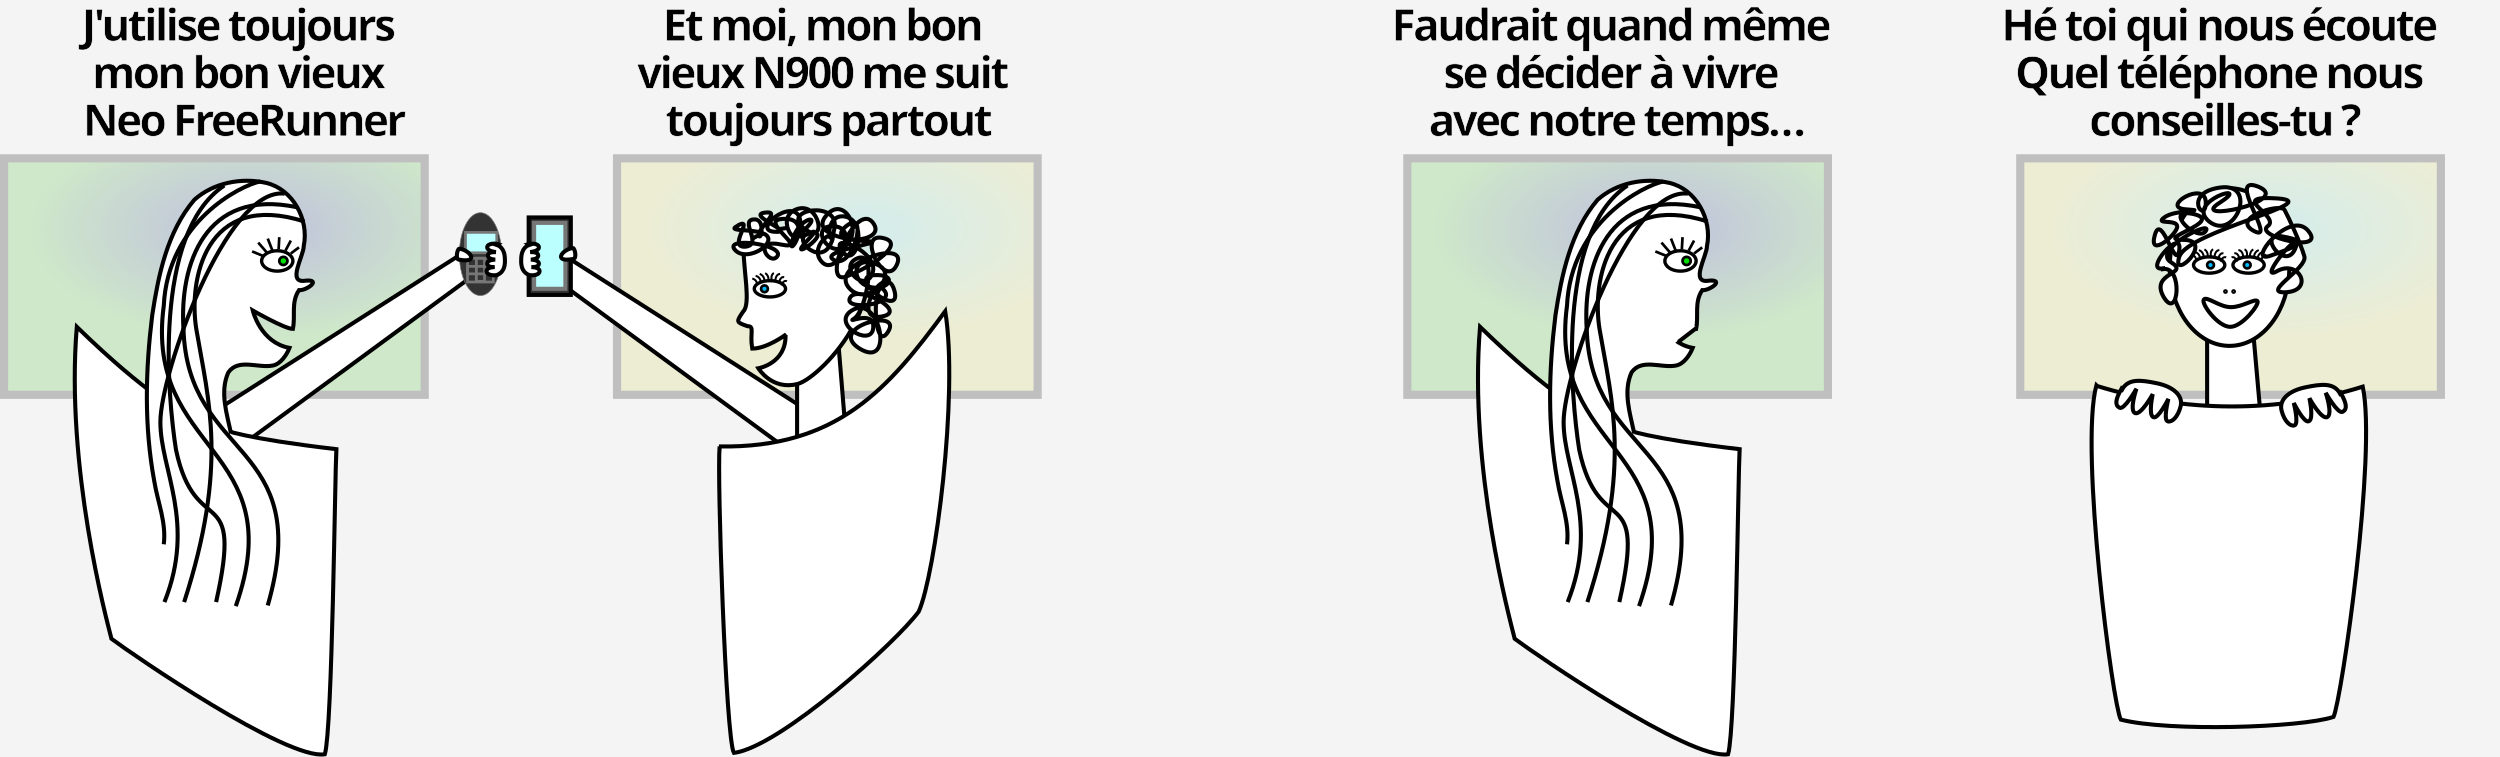
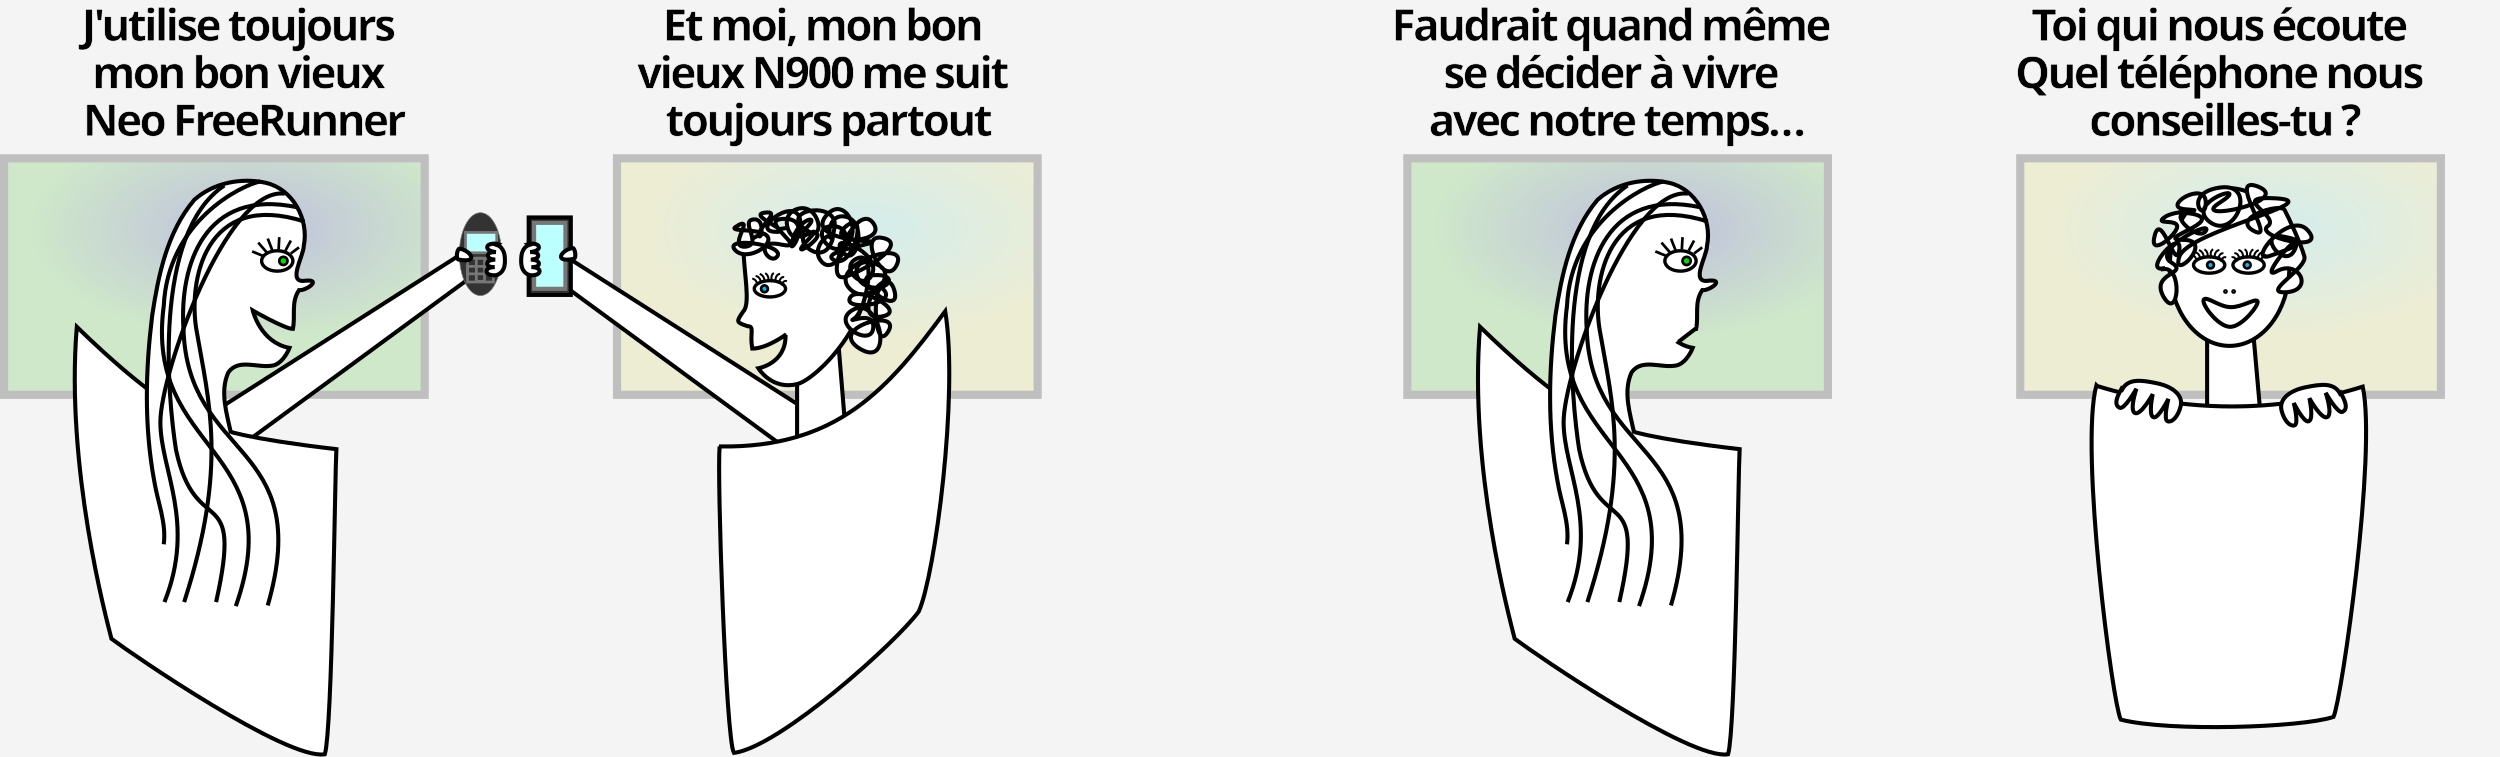
<svg xmlns="http://www.w3.org/2000/svg" xmlns:xlink="http://www.w3.org/1999/xlink" version="1.1" viewBox="0 0 3679 1114" width="100%" fill="#fff" stroke="#000" stroke-width="6">
  <rect id="fond_blanc_semi-transparent" x="0" y="0" width="3679" height="1114" stroke="#fff" opacity=".3" />
  <defs>
    <radialGradient id="a" cx="516" cy="185" r="54" gradientTransform="matrix(6 0 0 3 -2730 -218)" gradientUnits="userSpaceOnUse">
      <stop stop-color="#44a" offset="0" />
      <stop stop-color="#7c6" offset="1" />
    </radialGradient>
    <radialGradient id="b" cx="516" cy="185" r="54" gradientTransform="matrix(6 0 0 3 -1825 -218)" gradientUnits="userSpaceOnUse">
      <stop stop-color="#8dd" offset="0" />
      <stop stop-color="#dd8" offset="1" />
    </radialGradient>
  </defs>
  <g fill="#000" stroke="#fff" stroke-width="1" font-family="Purisa" font-weight="bolder" font-size="65" letter-spacing="-4" word-spacing="-4" text-anchor="middle">
    <text>
      <tspan x="360" y="60">J'utilise toujours</tspan>
      <tspan x="360" y="130">mon bon vieux</tspan>
      <tspan x="360" y="200">Neo FreeRunner</tspan>
    </text>
    <text>
      <tspan x="1220" y="60">Et moi, mon bon</tspan>
      <tspan x="1220" y="130">vieux N900 me suit</tspan>
      <tspan x="1220" y="200">toujours partout</tspan>
    </text>
    <text>
      <tspan x="2380" y="60">Faudrait quand même</tspan>
      <tspan x="2380" y="130">se décider à vivre</tspan>
      <tspan x="2380" y="200">avec notre temps…</tspan>
    </text>
    <text>
-       <tspan x="3275" y="60">Hé toi qui nous écoute</tspan>
+       <tspan x="3275" y="60">Toi qui nous écoute</tspan>
      <tspan x="3275" y="130">Quel téléphone nous</tspan>
      <tspan x="3275" y="200">conseilles-tu ?</tspan>
    </text>
  </g>
  <g id="2ecrans" opacity=".3" stroke="#444" stroke-width="12">
    <rect x="6" y="233" width="619" height="348" fill="url(#a)" />
    <rect x="908" y="233" width="619" height="348" fill="url(#b)" />
  </g>
  <use transform="translate(2065)" xlink:href="#2ecrans" />
  <path id="e" d="m285 625 392-250 39 16-390 286" />
  <use id="bras_court" transform="matrix(-1 0 0 1 1506 0)" xlink:href="#e" />
  <g id="NeoFreeRunner" fill="none" stroke="#777" stroke-width="4">
    <ellipse cx="707" cy="374" rx="31" ry="61" fill="#333" stroke-width="1" />
    <rect x="685" y="342" width="46" height="30" fill="#bff" />
    <rect x="688" y="380" width="38" height="35" />
    <rect x="688" y="392" width="38" height="11" />
    <rect x="701" y="380" width="12" height="34" />
  </g>
  <rect x="778" fill="#333" stroke="#000" stroke-width="6" y="320" width="62" height="114" />
  <rect x="786" fill="#bff" stroke="#777" stroke-width="6" y="328" width="46" height="97" />
  <path id="h" d="m732 359c-3-1-15-1-15 5s13 7 13 7-12-1-12 5 11 6 11 6-12 0-12 6 11 5 11 5-12 0-12 6 10 6.5 14 6c4-1 14-5 13-23 0-18-10-21-13-22z" />
  <path id="g" d="m676 366c16 2 30 22-1 16-5-1-2-16 1-16z" />
  <use transform="matrix(-1 0 0 1 1510  0)" xlink:href="#h" />
  <use transform="matrix(-1 0 0 1 1519 -1)" xlink:href="#g" />
  <g id="long">
    <path d="m328 632s29 13 167 29c-2 31-6 415-17 449-56 9-282-146-314-170-7-28-68-252-51-459 106 103 154 125 153 122" />
    <path d="m340 638c-6-29-17-61-4-90 15-21 43-6 65-10 12-2 21-16 25-26-43-8-54-55-54-55s47 27 59 27c4-20-3-39 9-57 11 1 34-16 10-14-29 5-3-36-3-51 8-39-16-84-56-93-36-8-77 0-105 25-40 47-53 111-62 170-10 81-12 163 3 244 5 31 18 61 14 93" />
    <g fill="none">
      <path d="m383 267c-29 6-136 59-142 183-29 218 189 206 106 442" />
      <path d="m448 326c-147-47-171 88-159 159 18 106 47 200-18 401" />
      <path d="m330 273c-106 71-83 313-71 389 29 136 100 41 59 224" />
      <path d="m419 285c-86-11-183 265-183 336s53 147 6 265" />
      <path d="m437 305c-136-29-173 85-167 179 6 195 194 164 124 407" />
    </g>
    <ellipse cx="408" cy="384" rx="23" ry="15" stroke-width="5" />
    <g stroke-width="4">
      <path d="m428 354-8 15" />
      <path d="m411 349-1 18" />
      <path d="m440 364-12 9" />
      <path d="m394 351 7 18" />
      <path d="m380 357 13 15" />
      <path d="m371 370 17 7" />
      <circle cx="417" cy="384" r="6" fill="#0d0" />
    </g>
  </g>
  <path id="cou_court" d="m1245 642-11-134-61 55v94" />
  <path id="visage_court" d="m1157 492s-28 21-50 21c-4-23 4-33-7-33-17-6-17-6-6-22 11-11 0-61 0-95v6c0-28 95-50 145-22 95 72-27 207-65 218-38 10-58-23-58-23s41-7 40-49z" />
  <path id="cheuveux_courts" d="m1087 331c23-11-17 34 10 32 26-3-8-37 11-40 20-3 11 34 9 23s35-37 8-33 50 31 14 28 39-59 39-11-41-9-6-22 46.5 56 11 28c-35-28 53-42 45 0s-18-25 17-17c34 9 14 80-6 50-20-29 56 2 45 33s-52-10-22-22 12 77-4 88c-17 11 30-15 27 15s-67-9-28-28c39-18 59 89 8 58-50-31 64-61 42-25s-24-83-6-61c19 22-61 31-50 11s89 22 45 28c-45 6 7-84 20-39s-70-20-31-22c39-3 23 25-6 17-28-8-25-48 11-33 37 14-16 67-42 33-25-34 89-72 72-33s-60-46-22-39-15 43-53 57 13-111 39-80c26 32-73 34-39 6s11 64-17 50 80-26 50-28c-30-1-87-11-61-39 25-28 53 22 28 45-25 22-56-31-17-28s3 77-19 52 30-58 13-25-62-14-28-17-40 47-6 11c35-36-35 18 0-20 20-20-14-12-22 20-9 31 33-32-11-32-45 0 39 47-5 38-45-10-17 33-6 17 11-17-78-29-63-10s56-4 49-18c-7-15-67-6-44-17z" />
  <path d="m1058 657c175 3 250-86 333-199 20 123-15 389-39 442-33 45-204 199-272 208-12-21-25-410-21-451z" />
  <g id="an" fill="none" stroke-width="3">
    <ellipse cx="1133" cy="425" rx="23" ry="12" fill="#fff" stroke-width="5" />
    <path d="m1131 414s1-9-5-12" />
    <path d="m1150 420s3-9 8-6" />
    <path d="m1114 417s-1-6-7-7" />
    <path d="m1125 415s1-9-7-12" />
    <path d="m1120 416s-1-9-8-10" />
    <path d="m1136 415s-3-11 3-13" />
    <path d="m1141 415s-1-11 7-12" />
    <path d="m1146 417s2-11 8-9" />
  </g>
  <circle id="ap" cx="1125" cy="425" r="5" fill="#0bf" stroke-width="4" />
  <use transform="translate(2065)" xlink:href="#long" />
  <path d="m2495 481-73-42 31 75z" stroke="none" />
  <path d="m2496 483-26 20" />
  <path id="cou_court_2" d="m3326 604-13-147-65 41v116" />
  <ellipse cx="3281" cy="393" rx="88" ry="116" />
  <path d="m3183 395c-30 5 29-62 24-27-5 34-26-58-36-22s34-2 33-13-34-2-19-13c15-12 70-9 31-12-38-3 30-44 30-10s-36-14 21-22 22 80-16 50c-37-30 66-60 16-28-50 31 108-1 57-23-51-21 29 84-7 65s39-42 45-31 24 50 29 68c6 18-67 56-26 53s18-49-14-31 41-71 27-34-59-24-19-17 23 14-17 28c-40 15 28-70 55-36 28 34-80 8-60-7 21-15-62-46 14-41s-132 48-144 86 54-25 6-25c-47 0 63-27 15-38-47-10 6 43 18 25s-81 28-51 46c29 18-32 14-11 51 22 37 29-46-1-41z" />
  <path d="m3282 481c-18 0-43-34-39-40s23 11 40 11 35-13 39-9-22 38-40 38z" />
  <g id="am">
    <use transform="translate(2118 -35)" xlink:href="#an" />
    <use transform="translate(2128 -35)" xlink:href="#ap" />
  </g>
  <use transform="matrix(-1 0 0 1 6560 0)" xlink:href="#am" />
  <circle id="narine" cx="3275" cy="429" r="2" stroke-width="3" />
  <use transform="translate(12)" xlink:href="#narine" />
  <path d="m3086 568c129 40 267 40 391 1 21 97-31 460-43 486-48 16-243 22-313 4-12-21-61-398-36-492z" />
  <path id="main" d="m3122 572c-9 16-10 24-3 28s25-28 25-28-11 32-2 36c9 3 26-28 26-28s-7 31 1 34c7 3 22-27 22-27s-8 31-1 33c6 2 15-6 19-22s-11-29-35-34-42-7-51 9z" />
  <use transform="matrix(-1 0 0 1 6566.5 6)" xlink:href="#main" />
</svg>
